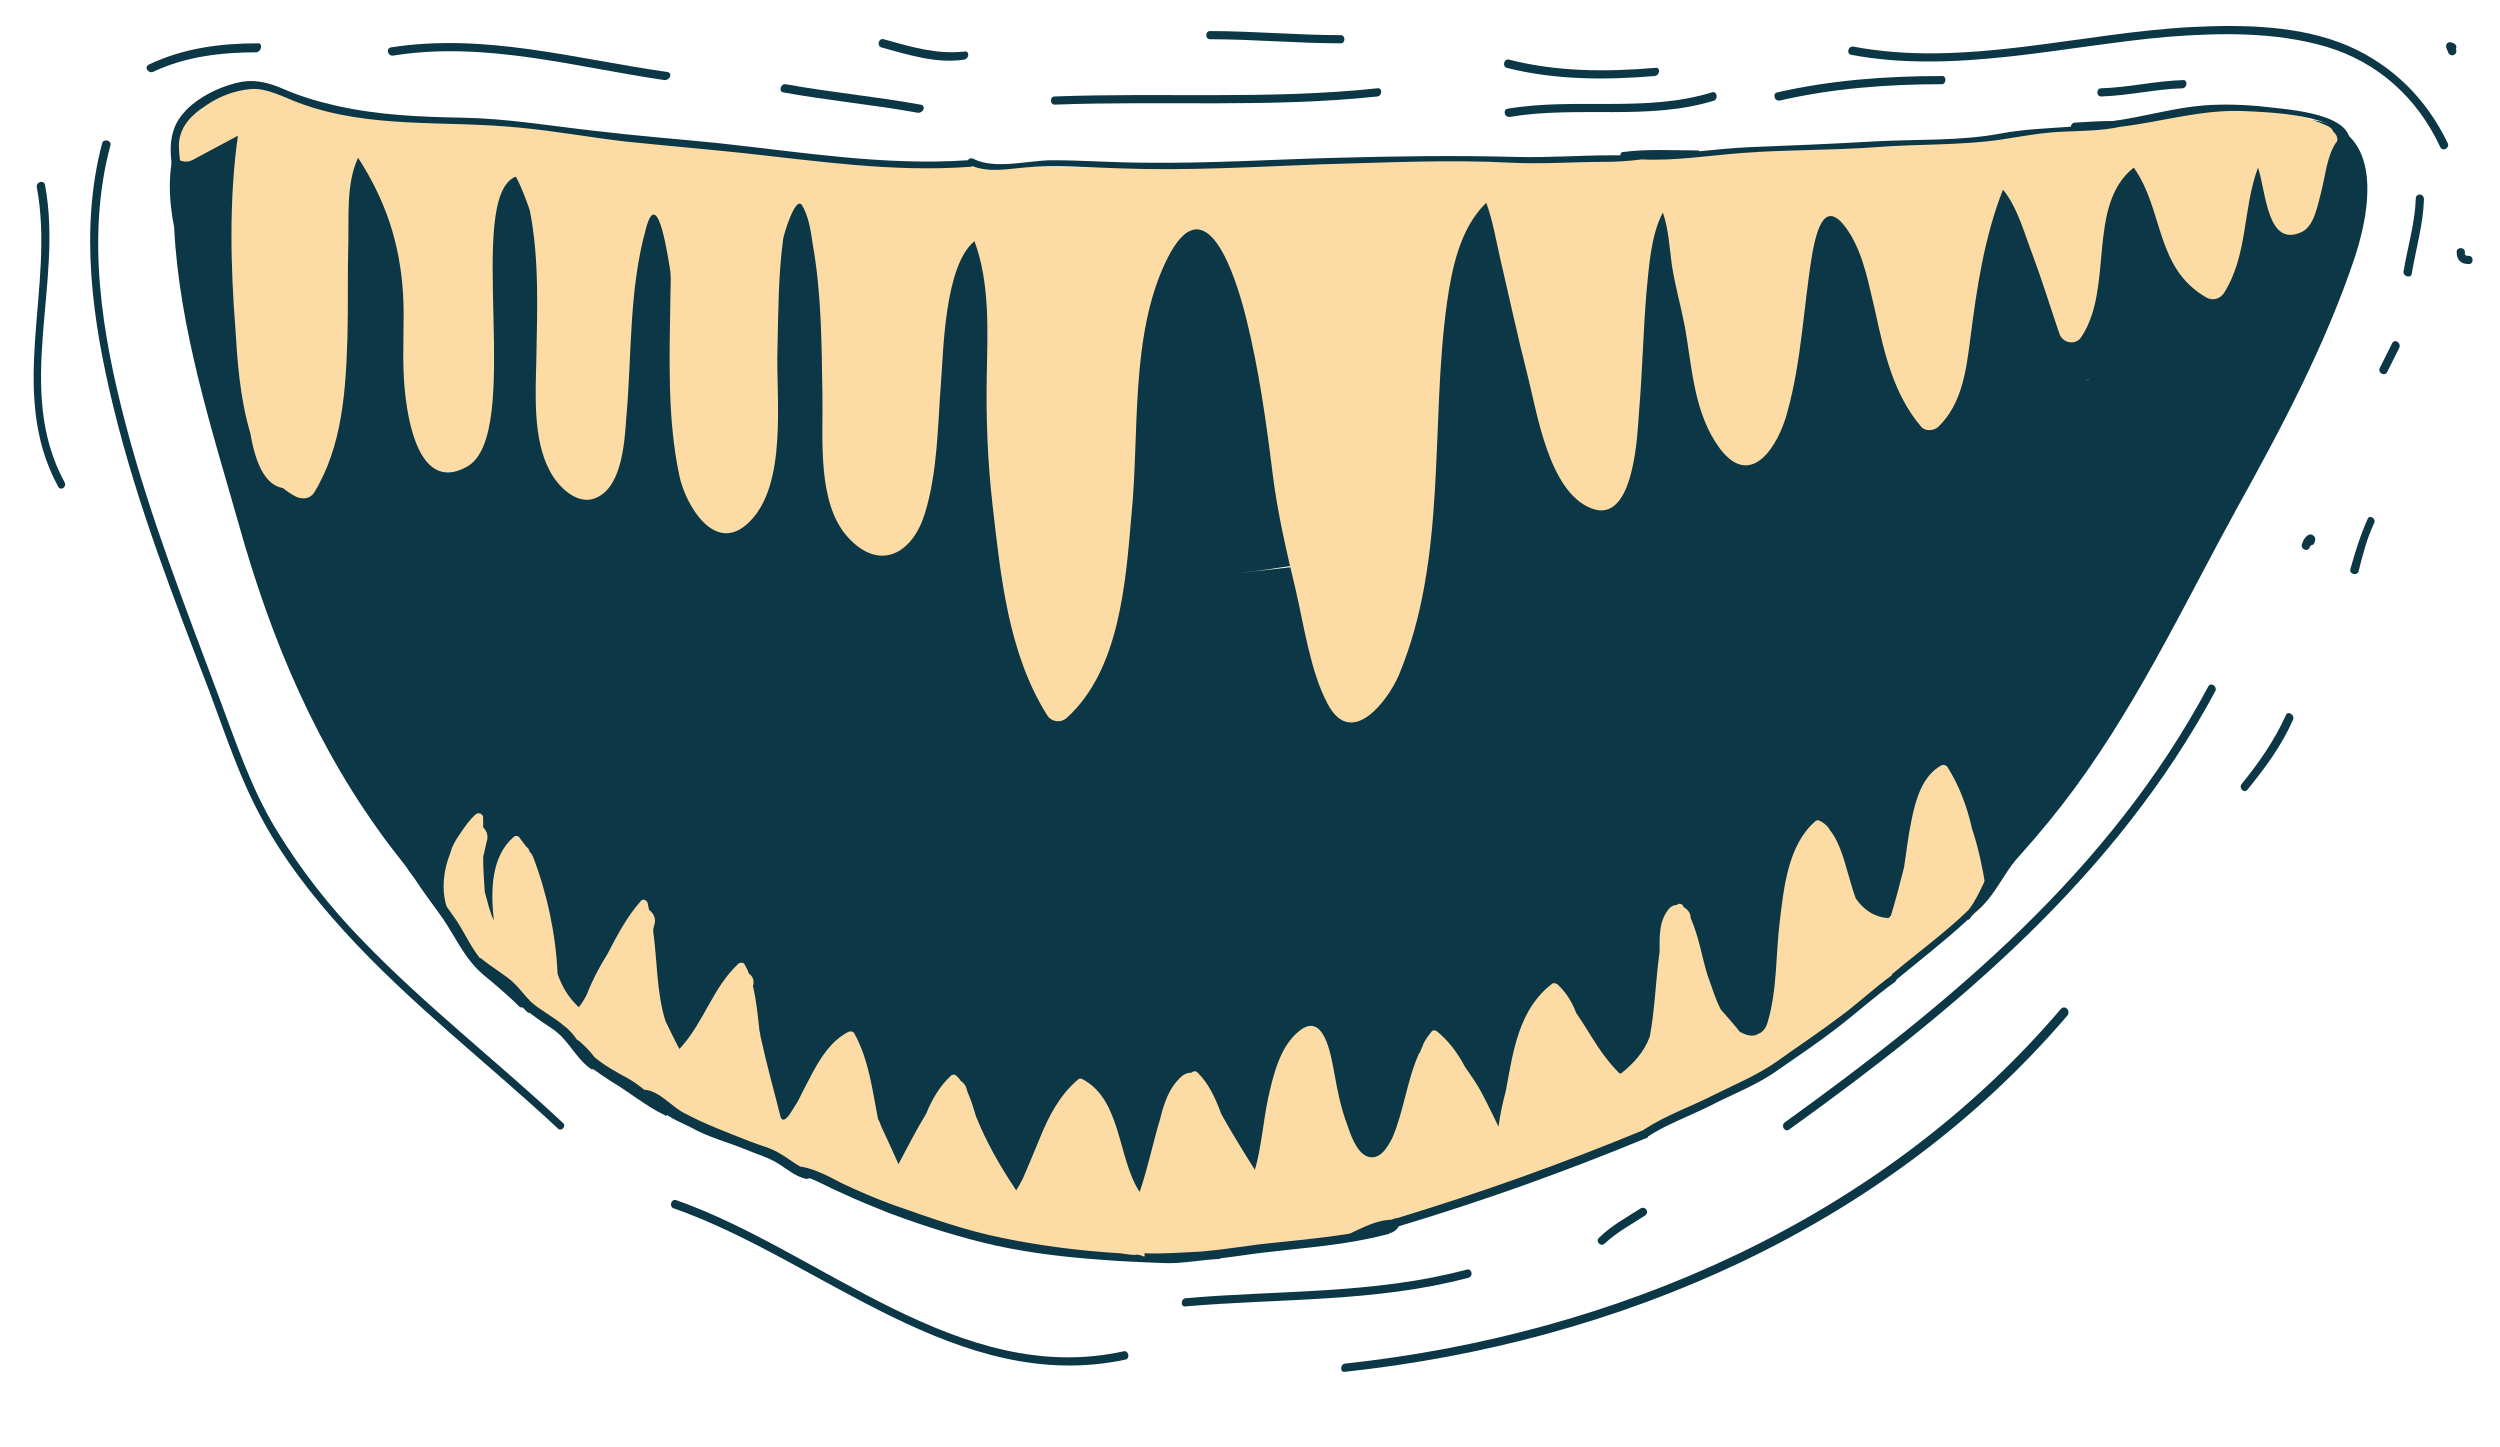
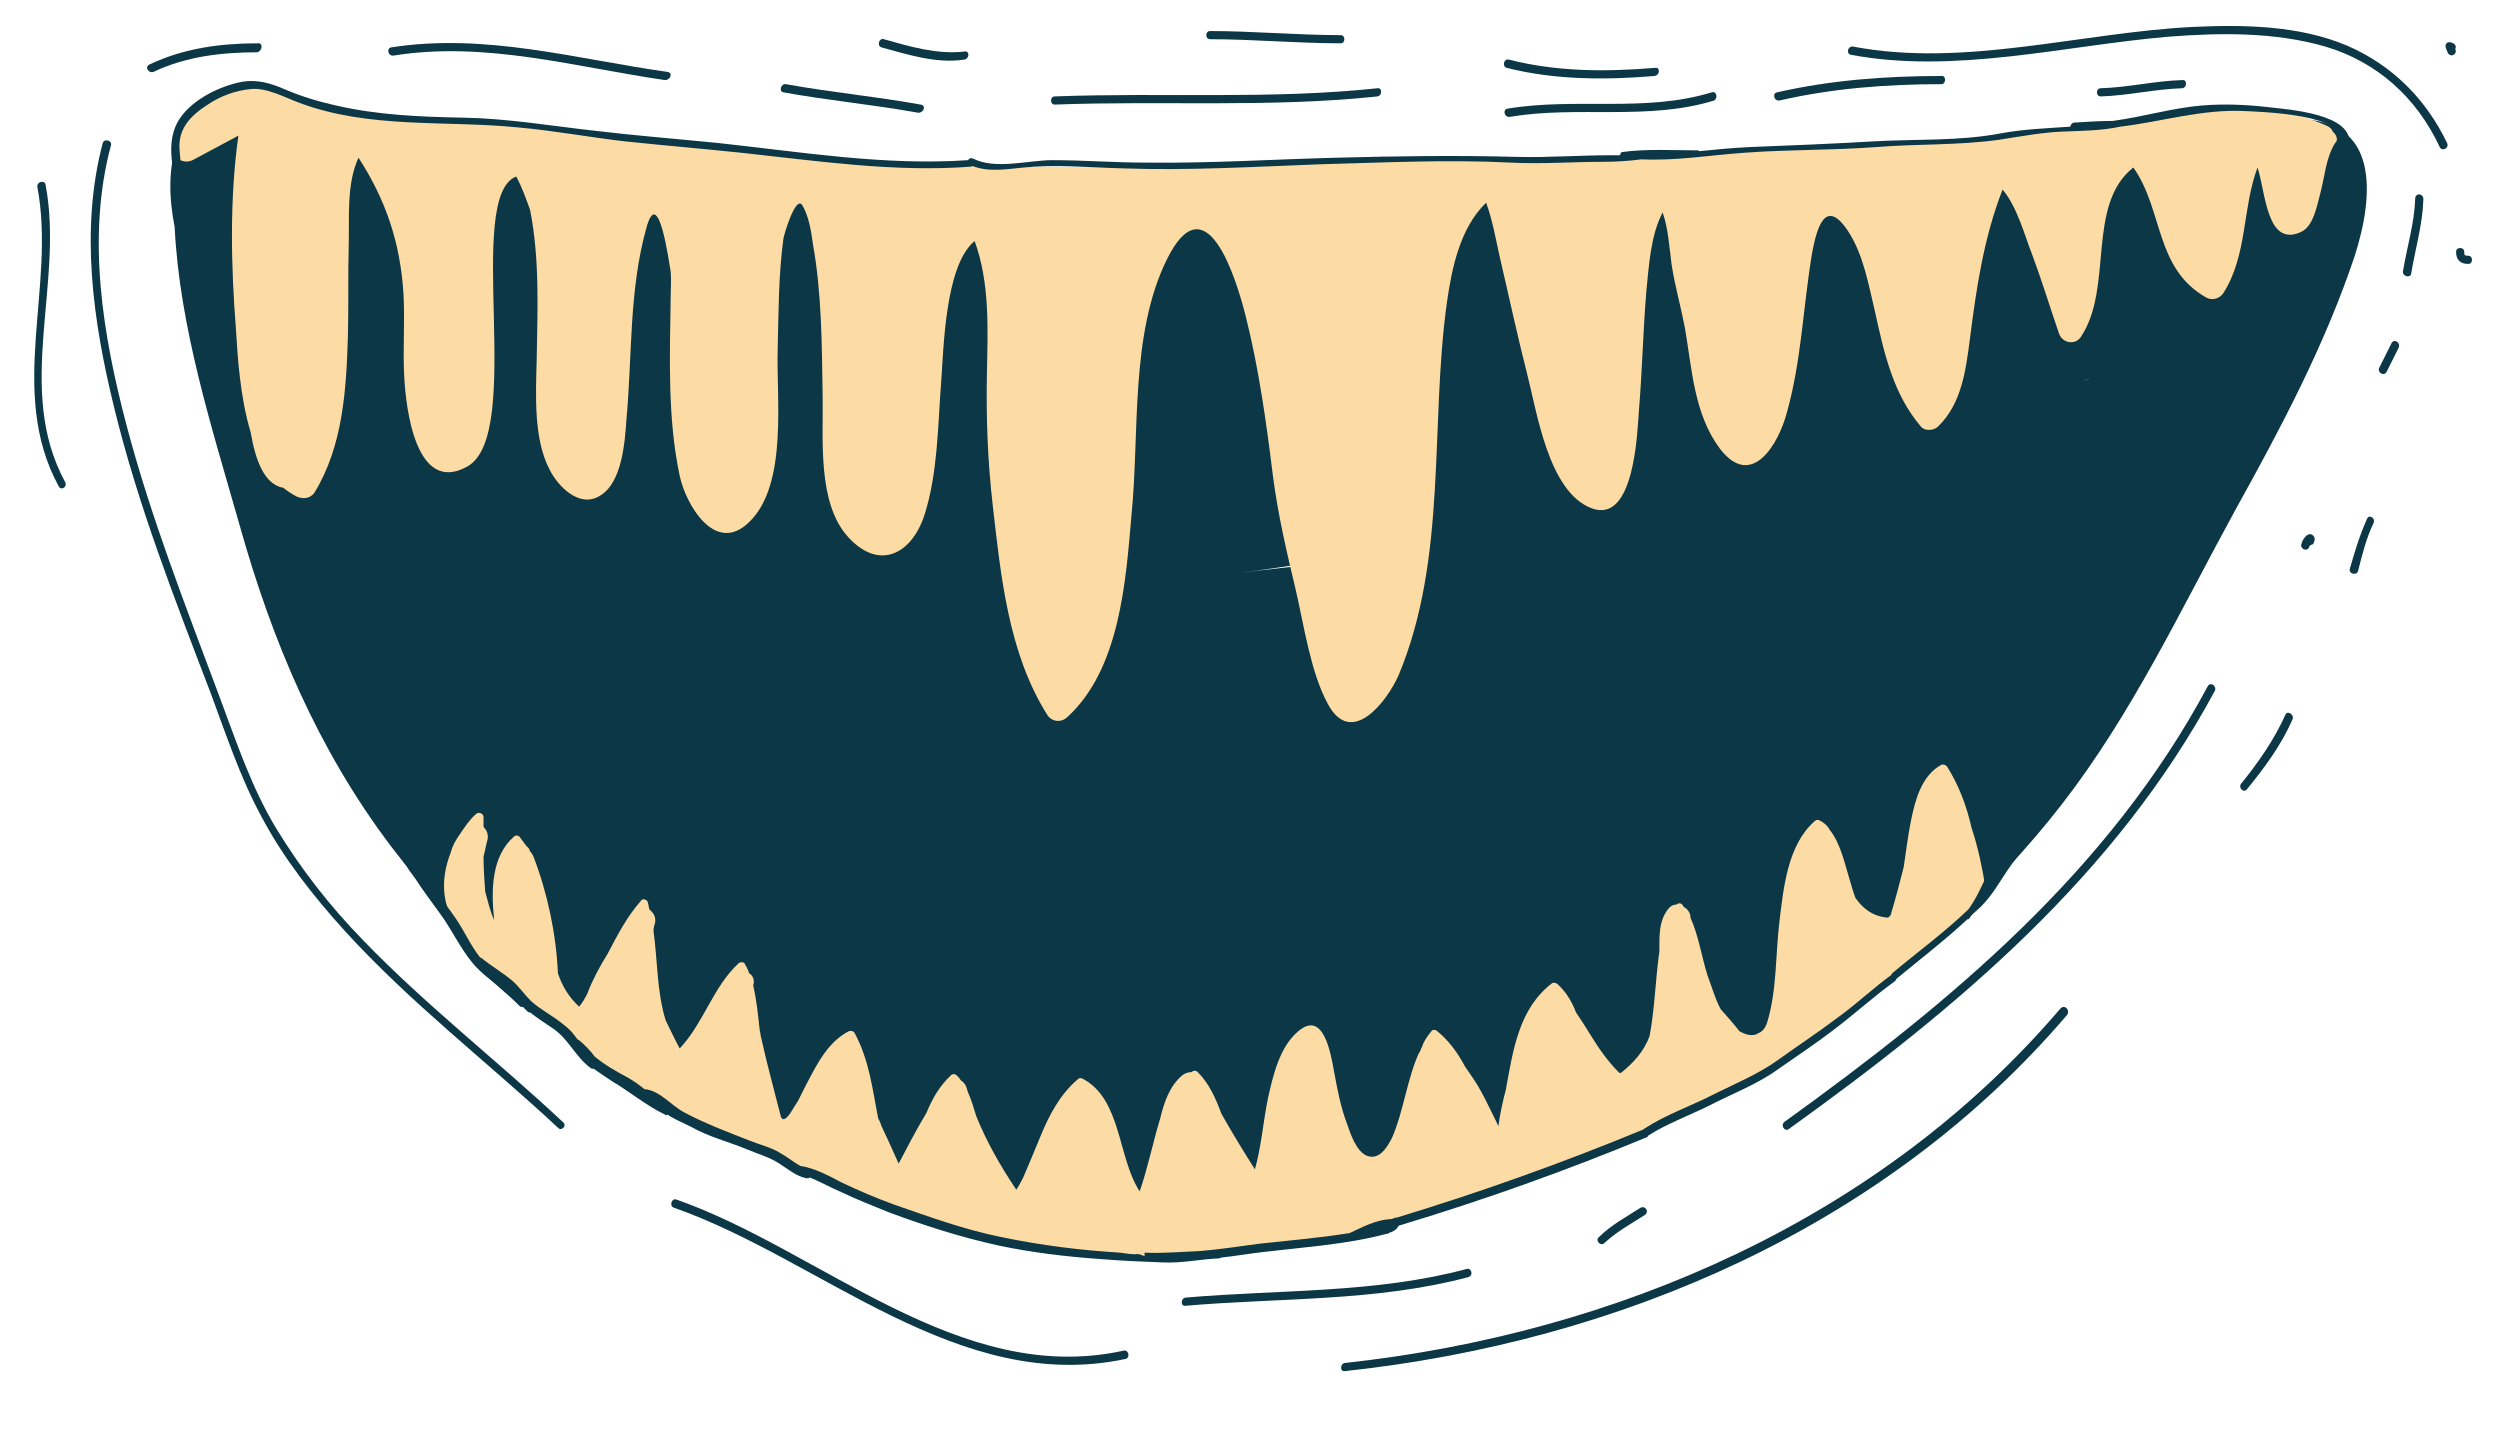
- <svg xmlns="http://www.w3.org/2000/svg" version="1.1" id="Layer_1" x="0px" y="0px" viewBox="-152 308.1 305.8 176.9" style="enable-background:new -152 308.1 305.8 176.9;" xml:space="preserve">
+ <svg xmlns="http://www.w3.org/2000/svg" version="1.1" id="Layer_1" x="0px" y="0px" width="305.834px" height="176.833px" viewBox="-152 308.1 305.8 176.9" style="enable-background:new -152 308.1 305.8 176.9;" xml:space="preserve">
  <style type="text/css">
	.beast-mouth-16-st-0{fill:#0B3746;}
	.beast-mouth-16-st-1{fill:#FCDCA4;}
</style>
  <path class="beast-mouth-16-st-0" d="M129,322.7c-12.6,0.1-25.5,2-38,3.2c-32.6,3.2-65.5,5-98.2,4.1c-32.6-0.9-65.1-3.3-97.5-6.7  c-6.7-0.7-12.9-2.2-19.7-1.2c-0.2,0-0.4,0.1-0.6,0.1c-0.6-0.1-1.3-0.1-1.9,0c-1.8,0.1-3.1,1.6-3.5,3.3c-1.1,3.3-1,6.8-0.3,10.4  c0.6,12.3,4.6,24.7,7.9,36.3c4,14.3,9.6,27.6,18.6,39.5c9.3,12.2,20.5,23.1,33.6,31.2c6.1,3.8,12.7,6,19.4,8.1  c2.5,1.5,5.2,2.9,8,4.1c24.8,11.1,52.9,6.4,77.4-3c25.4-9.8,49.1-23.8,66-45.5c8.7-11.2,14.6-23.9,21.4-36.3  c5.5-9.9,10.9-20.1,14.5-30.9C138.5,331.9,139.1,322.6,129,322.7z M102.7,354.8c0.3-0.1,0.6-0.3,1-0.4 M7.4,377.1  c0,0.1,0.1,0.1,0.1,0.2c-2.7,0.3-5.3,0.6-8,0.9C2.2,377.9,4.8,377.5,7.4,377.1z" />
  <path class="beast-mouth-16-st-1" d="M133.4,324.2c-0.1-0.3-0.3-0.5-0.7-0.7c-7-3.1-14.6-2.3-22-1.2c-10.5,1.5-21,3-31.6,3.6  c-22.5,1.4-45.2,1.2-67.8,2.1c-22.6,0.8-45.1,1-67.6-1.1c-10.8-1-21.5-2.3-32.2-3.7c-5.4-0.7-10.7-0.2-16.1-0.4  c-4.4-0.2-8.5-1.8-12.7-3c-0.2-0.3-0.5-0.6-0.9-0.8c-4.8-1.5-13.5,1.7-12.5,7.8c0.2,1,1.4,1.3,2.2,0.9c1.9-1,3.7-2,5.6-3  c-1.1,7.8-0.9,16-0.3,23.7c0.2,3.3,0.5,8.3,1.8,12.6c0.6,3.5,1.7,6.4,4,6.8c0,0,0,0,0,0c0.5,0.4,1.1,0.8,1.7,1.1  c0.8,0.3,1.6,0.2,2.1-0.5c3.5-5.7,3.9-12.6,4.1-19.1c0.1-3.7,0-7.4,0.1-11.1c0.1-3.4-0.3-7.6,1.2-10.8c3.3,5.1,5.1,10.3,5.5,16.6  c0.2,3.4-0.1,6.9,0.1,10.3c0.2,3.7,1.4,14.4,7.7,10.9c7.1-3.9-0.4-33,6-35.5c0.7,1.3,1.2,2.7,1.7,4.1c1.2,6.1,0.9,12.3,0.8,18.5  c-0.1,4.1-0.4,9.5,1.6,13.3c1,2,3.6,4.7,6.1,3.2c2.8-1.6,3.1-6.7,3.3-9.5c0.7-7.7,0.3-15.6,2.4-23.2c1.5-5.7,2.8,4.2,3,5.2  c0.1,1.1,0,2.2,0,3.3c-0.1,7.2-0.4,14.6,1.1,21.7c0.7,3.4,4.3,9.8,8.5,5.7c4.8-4.6,3.3-15.3,3.5-21.2c0.1-4.4,0.1-9.1,0.7-13.5  c0.1-0.6,1.5-5.3,2.3-4.1c0.8,1.3,1.1,3.2,1.3,4.7c1.1,6.1,1.1,12.4,1.2,18.6c0.1,5.2-0.7,13.1,3.1,17.3c3.9,4.3,7.9,2,9.4-2.8  c1.6-5.1,1.6-10.9,2-16.1c0.3-3.6,0.4-14.3,4.1-17.3c1.9,5.2,1.6,10.9,1.5,16.4c-0.1,5.3,0.1,10.5,0.7,15.8c1,8.7,1.9,18.2,6.7,25.8  c0.5,0.8,1.6,1,2.4,0.3c6.5-5.9,7.2-16.7,7.9-24.8c1-10-0.2-22,4.3-31.2c4.8-9.8,8.5,2.2,9.7,7c1.6,6.4,2.5,12.9,3.3,19.4  c0.6,4.7,1.7,9.4,2.8,14c1,4.3,1.8,10,3.9,13.9c2.9,5.5,7.3-0.3,8.7-3.5c6-14.4,3.8-30.6,5.9-45.6c0.6-4.2,1.6-9.1,4.8-12.2  c0.8,2.2,1.2,4.6,1.7,6.8c1.1,4.7,2.1,9.4,3.3,14.1c1.2,4.6,2.6,14.5,7.9,16.5c5.3,2,5.6-9.5,5.8-12c0.4-4.8,0.5-9.7,0.9-14.5  c0.3-2.9,0.5-6.9,2-9.7c0.7,2,0.8,4.2,1.1,6.4c0.4,2.6,1.1,5,1.6,7.6c0.9,5.1,1.1,10.6,4.3,14.9c3.9,5.1,7.2-0.6,8.2-4.4  c1.8-6.4,2-13.1,3.1-19.6c0.5-2.6,1.5-7,4.4-2.6c1.9,2.9,2.5,6.6,3.3,9.9c1.1,5,2.2,10,5.6,14c0.5,0.6,1.6,0.5,2.1,0  c2.9-2.8,3.4-6.9,3.9-10.7c0.8-6.3,1.7-12.4,4-18.3c1.8,2.1,2.8,5.9,3.6,7.9c1.2,3.2,2.2,6.5,3.3,9.7c0.4,1.2,2,1.5,2.7,0.4  c4-6,0.6-16.1,6.4-20.7c3.7,5.2,2.6,12.3,8.9,15.9c0.7,0.4,1.6,0.2,2.1-0.5c3-4.7,2.3-10.3,4.2-15.4c0,0,0,0,0,0  c1,3,1.1,9.8,5.3,7.9c1.6-0.7,2-3.4,2.4-4.8c0.5-1.9,0.7-4.4,1.8-6.1C134.1,325.3,133.9,324.6,133.4,324.2z" />
  <path class="beast-mouth-16-st-0" d="M125.4,321.2c-2.6-0.3-5.3-0.4-7.9-0.2c-3.7,0.3-7.3,1.4-11,1.9c-1.6,0-3.1,0.1-4.7,0.2c-0.3,0-0.5,0.3-0.5,0.5  c-2.8,0.2-5.7,0.3-8.4,0.8c-5.2,1-10.5,0.7-15.7,1c-5.1,0.3-10.1,0.5-15.2,0.7c-2.1,0.1-4.1,0.3-6.1,0.5c-0.1-0.1-0.2-0.1-0.3-0.1  c-3.1,0-6.1-0.2-9.1,0.2c-0.2,0-0.3,0.2-0.3,0.4c-0.4,0-0.8,0-1.2,0c-3.8,0-7.6,0.3-11.4,0.2c-7.4-0.2-14.7-0.1-22.1,0.1  c-7.8,0.2-15.6,0.7-23.4,0.6c-3.8,0-7.6-0.3-11.4-0.3c-2.9,0-7,1.2-9.7-0.2c-0.3-0.1-0.5,0-0.6,0.2c-10.2,0.7-20.4-1-30.6-2.1  c-5-0.5-10.1-0.9-15.1-1.5c-5.4-0.6-10.6-1.5-16-1.6c-5.3-0.1-10.5-0.3-15.7-1.5c-2.2-0.5-4.2-1.1-6.3-2c-1.6-0.7-3.3-1.2-5.1-0.9  c-2.7,0.5-6,2.1-7.6,4.4c-2.1,3-0.7,6.8-0.2,10.1c0.1,0.6,1.1,0.4,1-0.3c-0.3-2-0.8-3.9-0.9-5.9c-0.2-2.5,1.3-4.1,3.3-5.4  c1.6-1.1,3.4-1.8,5.4-2c2-0.2,4.1,1,6,1.7c8.6,3.2,17.8,2.1,26.8,3c4.4,0.4,8.7,1.2,13,1.7c4.8,0.5,9.5,0.9,14.3,1.4  c9.3,1,18.6,2.4,28,1.7c0.1,0,0.2,0,0.2-0.1c2,0.8,4.2,0.4,6.3,0.2c3.9-0.4,8,0,12,0.1c8.1,0.3,16.3-0.2,24.4-0.5  c7.7-0.2,15.5-0.6,23.2-0.2c3.8,0.2,7.6-0.1,11.4-0.1c1.5,0,3.1-0.1,4.6-0.3c4.2,0.2,8.3-0.5,12.5-0.8c5.4-0.4,10.8-0.3,16.2-0.7  c5-0.4,10.1-0.2,15.1-0.9c2.6-0.4,5.2-0.9,7.8-1c2.4-0.1,4.7-0.1,7-0.6c5.1-0.6,10.1-2.2,15.4-1.9c2,0.1,12.5,0.4,11.6,3.9  c-0.2,0.6,0.8,0.9,1,0.3C136.1,322,127.9,321.5,125.4,321.2z" />
  <path class="beast-mouth-16-st-1" d="M90.9,416.7c-0.4-2.5-0.9-4.9-1.7-7.3c-0.6-2.7-1.6-5.3-3-7.5c-0.2-0.2-0.4-0.3-0.7-0.2  c-2.4,1.3-3.2,4.3-3.7,6.8c-0.4,1.9-0.6,3.8-0.9,5.7c-0.5,2-1,3.9-1.6,5.9c-0.1,0.1-0.2,0.2-0.3,0.3c-1.8-0.1-3.1-1.1-4-2.4  c-0.3-0.8-0.5-1.5-0.7-2.2c-0.6-1.9-1.1-4.5-2.5-6.2c0-0.1-0.1-0.1-0.1-0.2c-0.3-0.4-0.7-0.7-1.1-0.9c-0.2-0.1-0.4-0.1-0.6,0.1  c-3.3,2.9-3.8,8.1-4.3,12.2c-0.5,4.1-0.3,8.4-1.5,12.4c-0.2,0.6-0.4,0.9-0.8,1.2c-0.2,0.1-0.4,0.2-0.6,0.3c-0.6,0.2-1.3,0-2-0.4  c-0.7-0.9-1.5-1.8-2.3-2.7c-0.7-1.3-1.1-2.8-1.6-4.1c-0.7-2.2-1.1-4.9-2.1-7.1c0,0,0,0,0-0.1c0-0.5-0.4-1-0.8-1.2  c-0.1-0.1-0.1-0.2-0.2-0.3c-0.2-0.2-0.5-0.2-0.7,0c0,0,0,0,0,0c-0.3,0-0.6,0.1-0.9,0.4c-1.3,1.5-1.2,3.4-1.2,5.3  c0,0.3-0.1,0.6-0.1,0.8c-0.4,3.2-0.5,6.4-1.1,9.6c-0.7,1.9-2,3.3-3.5,4.5c-0.1,0-0.1,0-0.2,0c-1.3-1.3-2.4-2.8-3.5-4.6  c-0.6-1-1.2-1.9-1.8-2.8c-0.5-1.3-1.2-2.5-2.3-3.5c-0.2-0.1-0.4-0.2-0.6-0.1c-4.1,3.1-4.8,8.2-5.7,13.1c-0.4,1.5-0.7,2.9-0.9,4.4  c0,0,0,0,0,0c-0.7-1.4-1.4-2.9-2.1-4.2c-0.6-1.1-1.3-2.1-2-3.1c-0.9-1.7-2-3.2-3.5-4.4c-0.2-0.1-0.5-0.1-0.6,0.1  c-0.4,0.5-0.7,0.9-1,1.5c0,0,0,0,0,0c0,0.1-0.1,0.2-0.1,0.3c-0.1,0.2-0.2,0.4-0.3,0.7c0,0,0,0.1-0.1,0.1c-1.5,3.3-1.9,7.2-3.3,10.4  c-0.6,1.2-1.6,2.9-3.2,2.2c-1.2-0.6-1.9-2.6-2.3-3.8c-0.8-2.1-1.2-4.2-1.6-6.4c-0.4-2.2-1.3-7.8-4.5-4.9c-2.2,1.9-3,5.4-3.6,8.1  c-0.6,2.9-0.8,5.9-1.6,8.7c-1.4-2.2-2.8-4.5-4.1-6.8c-0.7-1.9-1.5-3.7-2.9-5.1c-0.2-0.2-0.4-0.2-0.6-0.1c-0.1,0-0.1,0.1-0.1,0.1  c-0.4,0-0.8,0.1-1.2,0.4c-1.6,1.4-2.2,3.3-2.7,5.3c-0.9,3-1.5,6-2.5,8.9c-2.7-4.1-2.2-11.3-7-13.8c-0.2-0.1-0.4-0.1-0.6,0.1  c-2.2,1.9-3.5,4.4-4.6,7.1c-0.7,1.7-1.4,3.4-2.1,5c-0.3,0.6-0.6,1.1-0.8,1.4c-2-3-3.6-5.8-4.9-9c-0.3-1-0.6-2-1-2.9  c-0.1-0.2-0.1-0.4-0.2-0.6c-0.1-0.4-0.4-0.7-0.7-0.9c-0.1-0.2-0.3-0.4-0.5-0.6c-0.2-0.2-0.5-0.2-0.7,0c-1.4,1.3-2.3,2.9-3,4.6  c-1.2,2-2.3,4.1-3.4,6.2c-0.7-1.6-1.4-3.1-2.1-4.6c-0.1-0.3-0.2-0.6-0.4-0.9c-0.7-3.6-1.1-7.2-2.9-10.5c-0.1-0.2-0.4-0.3-0.7-0.2  c-2.1,1.1-3.3,3-4.4,5c-0.6,1.1-1.2,2.3-1.8,3.5c-0.3,0.5-0.7,1.1-1,1.6c-0.6,0.8-0.9,0.8-1.1,0.4c-0.8-3.2-1.7-6.4-2.4-9.6  c-0.1-0.3-0.1-0.7-0.2-1c-0.2-1.9-0.4-3.8-0.8-5.5c0,0,0,0,0,0c0.2-0.6,0-1.2-0.5-1.5c-0.1-0.4-0.3-0.7-0.5-1.1  c-0.1-0.3-0.6-0.3-0.8-0.1c-3.1,2.9-4.2,7.1-7,10.2c-0.1,0.1-0.1,0.1-0.2,0.2c-0.6-1.1-1.1-2.2-1.7-3.4c-1.1-3.5-1-7.4-1.5-11  c0-0.3,0.1-0.7,0.2-1c0.1-0.7-0.2-1.2-0.7-1.6c-0.1-0.3-0.1-0.6-0.2-0.9c-0.1-0.3-0.6-0.5-0.8-0.2c-1.7,1.9-2.9,4.2-4.1,6.5  c-1,1.6-1.9,3.3-2.5,4.9c-0.3,0.6-0.6,1.1-1,1.6c-1.3-1.2-2.1-2.6-2.6-4.1c-0.2-4.8-1.3-9.9-3-14.3c-0.1-0.2-0.2-0.4-0.4-0.6  c-0.1-0.3-0.2-0.5-0.4-0.6c-0.3-0.4-0.6-0.8-0.9-1.2c-0.2-0.2-0.5-0.2-0.7,0c-2.7,2.4-2.8,6.4-2.4,10.2c-0.5-1.1-0.8-2.4-1.1-3.5  c-0.1-1.4-0.2-2.8-0.2-4.3c0.2-0.7,0.3-1.4,0.5-2.1c0.1-0.6-0.1-1.1-0.5-1.5c0-0.4,0-0.8,0-1.2c0-0.4-0.5-0.7-0.9-0.4  c-0.8,0.7-1.4,1.6-2,2.5c-0.5,0.7-0.9,1.4-1.1,2.2c-1.4,3.5-1.2,7.4,1.8,10.2c0.6,2.2,2.5,3.6,4.3,4.9c0,0,0.1,0,0.1,0.1  c1.1,1.3,2.4,2.4,3.8,3.2c0.7,0.8,1.4,1.6,2.3,2.3c0.1,0.1,0.2,0.1,0.3,0.2c1,1.1,2.2,1.9,3.5,2.6c1.4,2.3,5.2,5.4,8.3,5.9  c1.4,1.1,2.9,2.1,4.8,3c3.2,1.6,6.5,3,9.8,4.3c0.2,0.2,0.3,0.3,0.6,0.4c4.5,1.4,8.6,4.7,13.2,5.8c0.2,0.1,0.4,0.2,0.6,0.3  c2.1,0.9,4.3,1.7,6.5,2.4c0,0-0.1,0-0.1,0v0c0,0,0.1,0,0.1,0c1.1,0.5,2.2,0.9,3.4,1.1c0.2,0,0.3,0,0.5,0c0.5,0.1,1,0.3,1.4,0.4  c1,0.4,2,0.7,3,0.7c2.8,0.7,5.6,1.2,8.4,1.3c0.2,0.2,0.5,0.3,0.9,0.3c0.8-0.1,1.5-0.1,2.3-0.2c2,0,4.4,0.4,6.1,0.3  c2.1,0,4.1-0.3,6.2-0.3c2.6-0.1,5.2-0.3,7.7-0.9c4.3,0.1,8.7-0.9,12.8-2.4c1.9-0.4,3.7-0.9,5.5-1.5c2.5-0.6,5.1-1.2,7.4-2.2  c0.3,0.1,0.6,0.1,0.9,0.1c4.5-1.1,8.7-3.7,13.1-5.1c2.4-0.8,4.8-1.3,6.8-2.8c2.8-1,5.5-2.3,8.2-3.9c1.6-1,3.2-1.8,4.7-2.8  c8.9-4.5,15.7-11.8,23.5-17.7C88,420.7,91.4,419.8,90.9,416.7z" />
  <path class="beast-mouth-16-st-0" d="M96.7,408.3c-1.7,1-2.9,2.9-4.1,4.4c-1.6,2-2.2,4.6-3.8,6.7c-2.9,2.8-6.2,5.2-9.3,7.8c-0.1,0.1-0.1,0.2-0.1,0.2  c-2.2,1.6-4.2,3.5-6.4,5.1c-2.5,1.9-5.1,3.6-7.6,5.4c-2.4,1.7-5.1,2.8-7.7,4.1c-2.7,1.4-5.9,2.5-8.5,4.2c-0.1,0-0.1,0.1-0.1,0.1  c-9.9,4.1-20,7.7-30.2,10.8c-0.3,0-0.4,0.1-0.7,0.2c0,0,0,0-0.1,0c0,0-0.1,0-0.1,0c-1.7,0.1-3.4,1-4.9,1.7c-3.7,0.6-7.4,0.9-11,1.3  c-2.4,0.3-4.8,0.7-7.3,0.9c-2.2,0.1-4.6,0.3-6.8,0.2v0.4h0c-0.2,0-0.5-0.2-0.7-0.2c-0.1,0-0.3-0.1-0.3,0c-0.7,0-1.3-0.1-2-0.2  c-4.9-0.3-9.7-0.9-14.5-1.9c-4.5-0.9-8.9-2.5-13.2-4c-2.2-0.8-4.3-1.7-6.4-2.7c-1.5-0.8-3.2-1.7-4.9-2c0,0,0,0-0.1,0  c-0.9-0.5-1.6-1.1-2.5-1.6c-1.1-0.7-2.5-1-3.7-1.5c0,0,0,0,0,0c-2.8-1.1-5.5-2.1-8.1-3.5c-1.5-0.8-2.9-2.6-4.7-2.8c0,0,0,0-0.1,0  c-0.6-0.5-1.3-1-2-1.4c-1.5-0.8-2.9-1.6-4.1-2.6c-0.5-0.7-1.2-1.4-1.9-2c-0.1,0-0.1-0.1-0.2-0.1c-0.5-0.7-1-1.3-1.7-1.8  c-1.3-1.1-2.8-1.8-4-2.9c-0.8-0.8-1.4-1.7-2.3-2.5c-1.2-1-2.6-1.8-3.8-2.8c0,0-0.1,0-0.1,0c-1.2-1.5-1.9-3.2-3-4.8  c-0.9-1.3-1.8-2.5-2.8-3.7c-0.4-0.6-2.4-2.6-2.3-3.3c0.1-0.6-0.9-0.6-1,0c-0.1,0.7,0.9,1.7,1.2,2.2c0.9,1.4,1.9,2.7,2.9,4.1  c1.5,2,2.5,4.3,4.1,6.2c1,1.2,2.2,2,3.3,3c0.8,0.7,1.6,1.4,2.4,2.2c0.1,0.1,0.3,0.2,0.4,0.1c0.2,0.2,0.4,0.4,0.6,0.6  c0.1,0.1,0.2,0.1,0.3,0.1c0.9,0.7,1.8,1.3,2.7,1.9c2,1.3,2.8,3.5,4.7,4.9c0.1,0.1,0.3,0.1,0.4,0.1c0.7,0.5,1.4,1,2.2,1.5  c2.2,1.3,4.2,3,6.5,4.1c0.1,0.1,0.2,0.1,0.3,0c0.9,0.6,1.9,1,2.9,1.5c2.1,1.2,4.5,1.8,6.7,2.7c1.4,0.6,2.9,1,4.1,1.8  c1.1,0.7,2,1.5,3.3,1.8c0.2,0,0.3,0,0.4-0.1c1.3,0.5,2.7,1.3,3.9,1.8c1.9,0.9,3.9,1.7,5.9,2.5c4.3,1.6,8.7,3,13.2,4  c4.2,0.9,8.5,1.4,12.8,1.7c2.5,0.2,5,0.3,7.5,0.4c2.3,0.1,4.5-0.4,6.8-0.5c0.1,0,0.2-0.1,0.3-0.1c1.8-0.2,3.5-0.5,5.3-0.7  c5-0.6,10-0.9,14.9-2.2c0.1,0,0.2,0,0.3-0.1c0.1,0,0.1-0.1,0.2-0.1c0,0,0,0,0.1,0c0.5-0.3,0.6-0.3,0.9-0.8  c10.3-3.1,20.4-6.7,30.3-10.8c0.1,0,0.2-0.1,0.2-0.2c2.3-1.5,5.1-2.5,7.5-3.7c2.9-1.5,5.9-2.6,8.5-4.5c2.3-1.6,4.7-3.2,6.9-4.9  c2.5-1.9,4.8-4,7.3-5.8c0.1-0.1,0.2-0.2,0.2-0.3c2.9-2.4,5.9-4.7,8.7-7.3c0.1,0,0.2,0,0.3-0.2c0.1-0.2,0.3-0.4,0.4-0.5  c0.3-0.3,0.7-0.6,1-0.9c1.3-1.3,2.2-2.9,3.2-4.4c1.2-1.8,2.9-3.5,3.6-5.6C97.6,408.5,97.1,408.1,96.7,408.3z M93.2,413.8  c0.7-1.2,1.4-2.3,2.3-3.2C94.8,411.7,93.9,412.7,93.2,413.8z" />
  <path class="beast-mouth-16-st-0" d="M118.1,392.1c-12.1,22.6-31.4,38.6-51.8,53.3c-0.5,0.4,0,1.2,0.5,0.9c20.6-14.8,40-31,52.2-53.7  C119.2,392,118.4,391.5,118.1,392.1z" />
  <path class="beast-mouth-16-st-0" d="M140.6,350.1l-1.5,3c-0.3,0.6,0.6,1.1,0.9,0.5l1.5-3C141.7,350,140.9,349.5,140.6,350.1z" />
  <path class="beast-mouth-16-st-0" d="M-83.1,445.5c-8.1-7.6-16.9-14.4-24.6-22.4c-4-4.1-7.5-8.6-10.5-13.5c-3.1-5.1-4.9-10.6-7-16.2  c-4.1-11-8.4-21.9-11.4-33.3c-2.9-11-4.9-23-1.9-34.2c0.2-0.6-0.8-0.9-1-0.3c-2.8,10.6-1.2,21.8,1.4,32.4  c2.9,11.9,7.4,23.4,11.8,34.9c1.9,5.1,3.6,10.3,6.2,15.1c2.7,5.1,6.3,9.7,10.2,14c8,8.8,17.4,16,26.1,24.1  C-83.4,446.6-82.7,445.9-83.1,445.5z" />
  <path class="beast-mouth-16-st-0" d="M27.4,463.4c-11.2,3-22.9,2.5-34.4,3.5c-0.6,0.1-0.6,1.1,0,1c11.6-1,23.3-0.5,34.6-3.5  C28.3,464.2,28,463.2,27.4,463.4z" />
  <path class="beast-mouth-16-st-0" d="M100.1,431.5c-22,25.8-54.4,39.8-87.6,43.4c-0.6,0.1-0.6,1.1,0,1c33.5-3.6,66.2-17.6,88.4-43.6  C101.3,431.7,100.6,431,100.1,431.5z" />
  <path class="beast-mouth-16-st-0" d="M127.6,395.6c-1.4,3.1-3.3,5.8-5.4,8.4c-0.4,0.5,0.3,1.2,0.7,0.7c2.2-2.7,4.2-5.4,5.6-8.6  C128.7,395.5,127.8,395,127.6,395.6z" />
  <path class="beast-mouth-16-st-0" d="M137.6,371.6c-0.9,2-1.5,4-2.1,6.1c-0.2,0.6,0.8,0.9,1,0.3c0.5-2,1-4,1.9-5.9  C138.7,371.5,137.8,371,137.6,371.6z" />
  <path class="beast-mouth-16-st-0" d="M130.8,373.5c-0.6-0.2-1.1,0.7-1.2,1.1c-0.3,0.6,0.6,1.1,0.9,0.5c0-0.1,0.1-0.2,0.2-0.3c0.1,0,0.2-0.1,0.3-0.1  C131.2,374.3,131.4,373.8,130.8,373.5z" />
  <path class="beast-mouth-16-st-0" d="M48.7,455.9c-1.7,1.1-3.6,2.1-5.1,3.6c-0.5,0.4,0.2,1.2,0.7,0.7c1.5-1.4,3.2-2.3,4.9-3.4  C49.8,456.4,49.3,455.6,48.7,455.9z" />
  <path class="beast-mouth-16-st-0" d="M-14.6,473.4c-20.1,4.4-37-12.3-54.7-18.5c-0.6-0.2-0.9,0.8-0.3,1c18,6.3,34.8,22.9,55.3,18.5  C-13.7,474.2-14,473.2-14.6,473.4z" />
  <path class="beast-mouth-16-st-0" d="M-120.5,313.4c-4.6,0-9.1,0.6-13.3,2.6c-0.6,0.3-0.1,1.1,0.5,0.9c4-1.9,8.4-2.4,12.7-2.4  C-119.9,314.3-119.9,313.3-120.5,313.4z" />
  <path class="beast-mouth-16-st-0" d="M-70.4,316.9c-11.3-1.6-22.3-4.8-33.8-3c-0.6,0.1-0.4,1.1,0.3,1c11.2-1.8,22.2,1.4,33.2,3  C-70,317.9-69.7,317-70.4,316.9z" />
  <path class="beast-mouth-16-st-0" d="M-39.4,320.9c-5.5-1-11-1.5-16.5-2.5c-0.6-0.1-0.9,0.9-0.3,1c5.5,1,11,1.5,16.5,2.5  C-39,321.9-38.7,321-39.4,320.9z" />
  <path class="beast-mouth-16-st-0" d="M-34,314.4c-3.4,0.4-6.7-0.6-9.9-1.5c-0.6-0.2-0.9,0.8-0.3,1c3.3,0.9,6.7,2,10.1,1.5  C-33.4,315.3-33.4,314.3-34,314.4z" />
  <path class="beast-mouth-16-st-0" d="M16.5,318.9c-13.1,1.4-26.3,0.5-39.5,1c-0.6,0-0.6,1,0,1c13.2-0.5,26.4,0.4,39.5-1  C17.1,319.8,17.1,318.8,16.5,318.9z" />
  <path class="beast-mouth-16-st-0" d="M12,312.4c-5.3,0-10.7-0.5-16-0.5c-0.6,0-0.6,1,0,1c5.3,0,10.7,0.5,16,0.5C12.6,313.4,12.6,312.4,12,312.4z" />
  <path class="beast-mouth-16-st-0" d="M57.4,319.4c-8.1,2.5-16.7,0.6-25,2c-0.6,0.1-0.4,1.1,0.3,1c8.3-1.4,16.9,0.5,25-2  C58.2,320.1,58,319.2,57.4,319.4z" />
  <path class="beast-mouth-16-st-0" d="M50.5,316.4c-6,0.5-12,0.5-17.9-1c-0.6-0.2-0.9,0.8-0.3,1c5.9,1.5,12.1,1.5,18.1,1  C51.1,317.3,51.1,316.3,50.5,316.4z" />
  <path class="beast-mouth-16-st-0" d="M85.5,317.4c-6.8,0-13.5,0.5-20.1,2c-0.6,0.1-0.4,1.1,0.3,1c6.5-1.5,13.2-2,19.9-2  C86.1,318.3,86.1,317.3,85.5,317.4z" />
  <path class="beast-mouth-16-st-0" d="M147.4,325.6c-2.6-5.4-6.7-9.5-12.2-11.9c-5.9-2.5-12.7-2.6-19-2.3c-13.7,0.7-27.9,5-41.5,2.4  c-0.6-0.1-0.9,0.8-0.3,1c12.7,2.4,26.1-1.1,38.8-2.2c6.4-0.5,13.1-0.6,19.3,1.2c6.4,1.9,11.2,6.3,14,12.3  C146.8,326.7,147.7,326.2,147.4,325.6z" />
  <path class="beast-mouth-16-st-0" d="M115,317.9c-3.4,0.1-6.6,0.9-10,1c-0.6,0-0.6,1,0,1c3.4-0.1,6.6-0.9,10-1C115.6,318.8,115.6,317.8,115,317.9z" />
  <path class="beast-mouth-16-st-0" d="M143.5,332.4c-0.1,3-1,5.9-1.5,8.9c-0.1,0.6,0.9,0.9,1,0.3c0.5-3,1.4-6,1.5-9.1  C144.5,331.7,143.5,331.7,143.5,332.4z" />
  <path class="beast-mouth-16-st-0" d="M150,339.4c-0.5,0-0.5-0.1-0.5-0.5c0-0.6-1-0.6-1,0c0,1,0.5,1.5,1.5,1.5C150.6,340.4,150.6,339.4,150,339.4z" />
  <path class="beast-mouth-16-st-0" d="M148.4,314.1c0.1-0.2,0.1-0.4-0.1-0.6c-0.4-0.3-1-0.4-1.1,0.2c0,0.3,0.2,0.6,0.3,0.9  C147.9,315.2,148.7,314.7,148.4,314.1C148.4,314.1,148.4,314.1,148.4,314.1z" />
  <path class="beast-mouth-16-st-0" d="M-144.1,367.1c-6.2-11.4-0.1-24.3-2.4-36.4c-0.1-0.6-1.1-0.4-1,0.3c2.3,12.2-3.7,25,2.6,36.6  C-144.6,368.2-143.8,367.7-144.1,367.1z" />
</svg>
